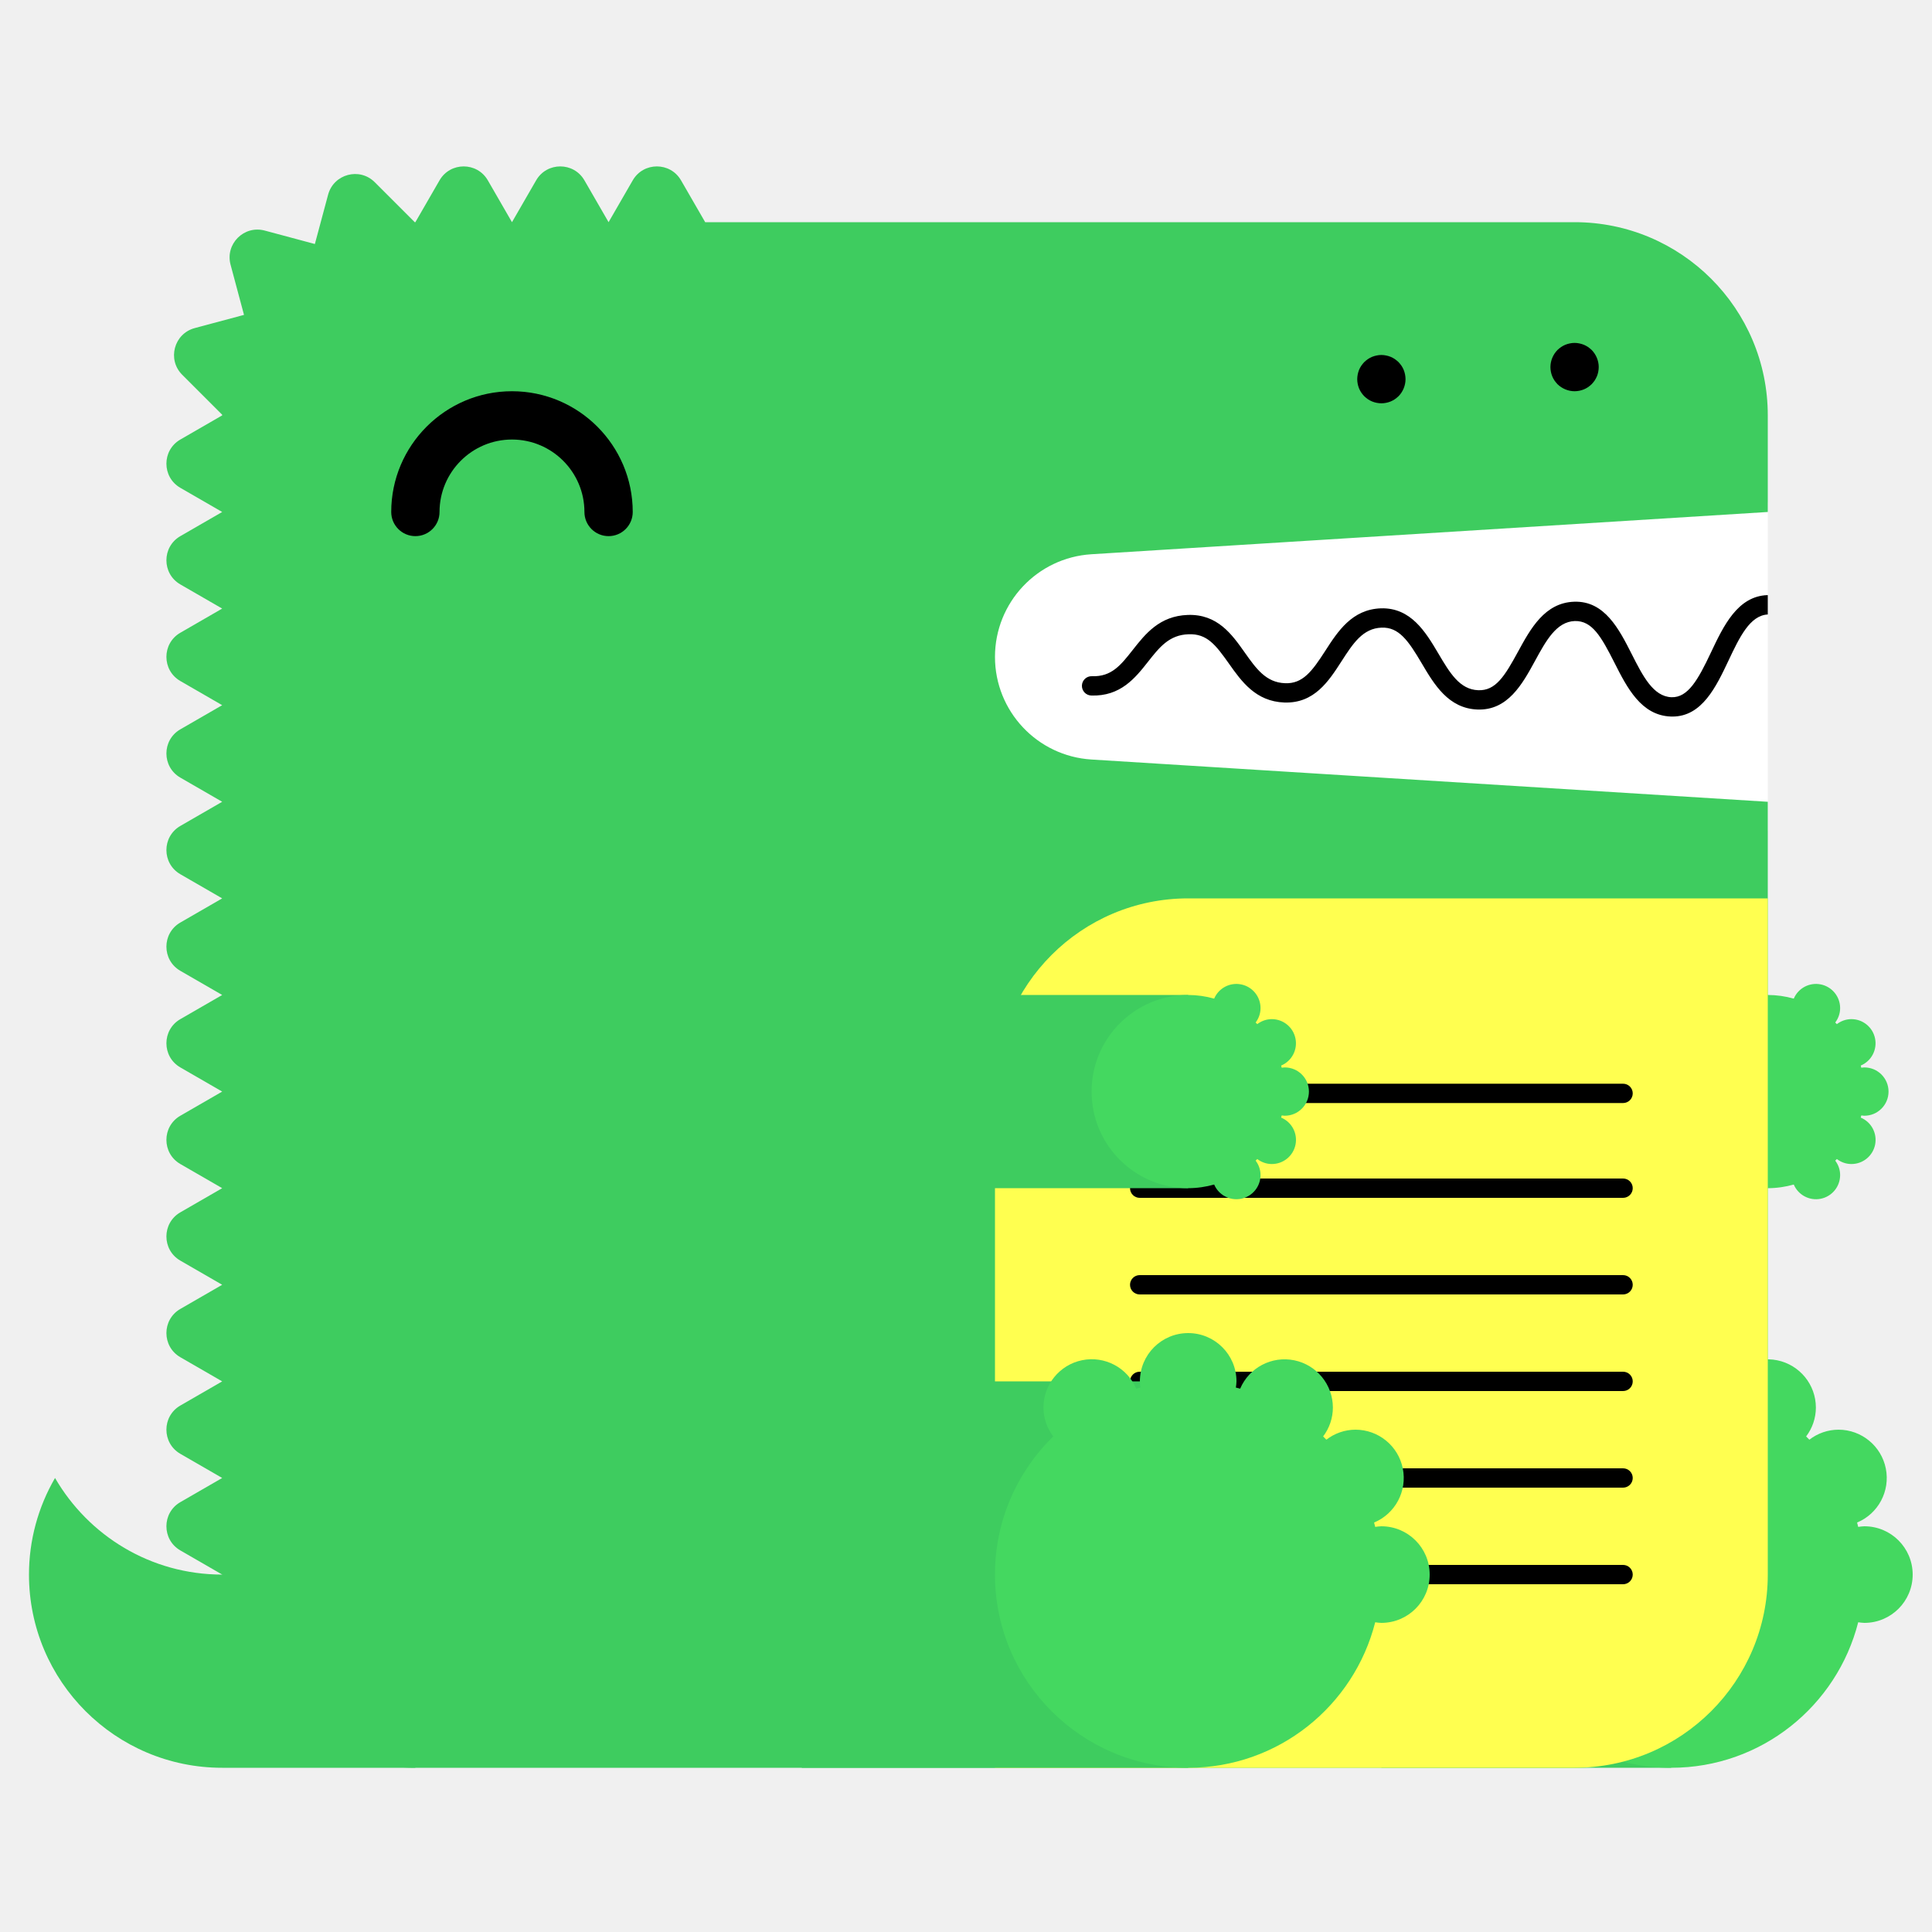
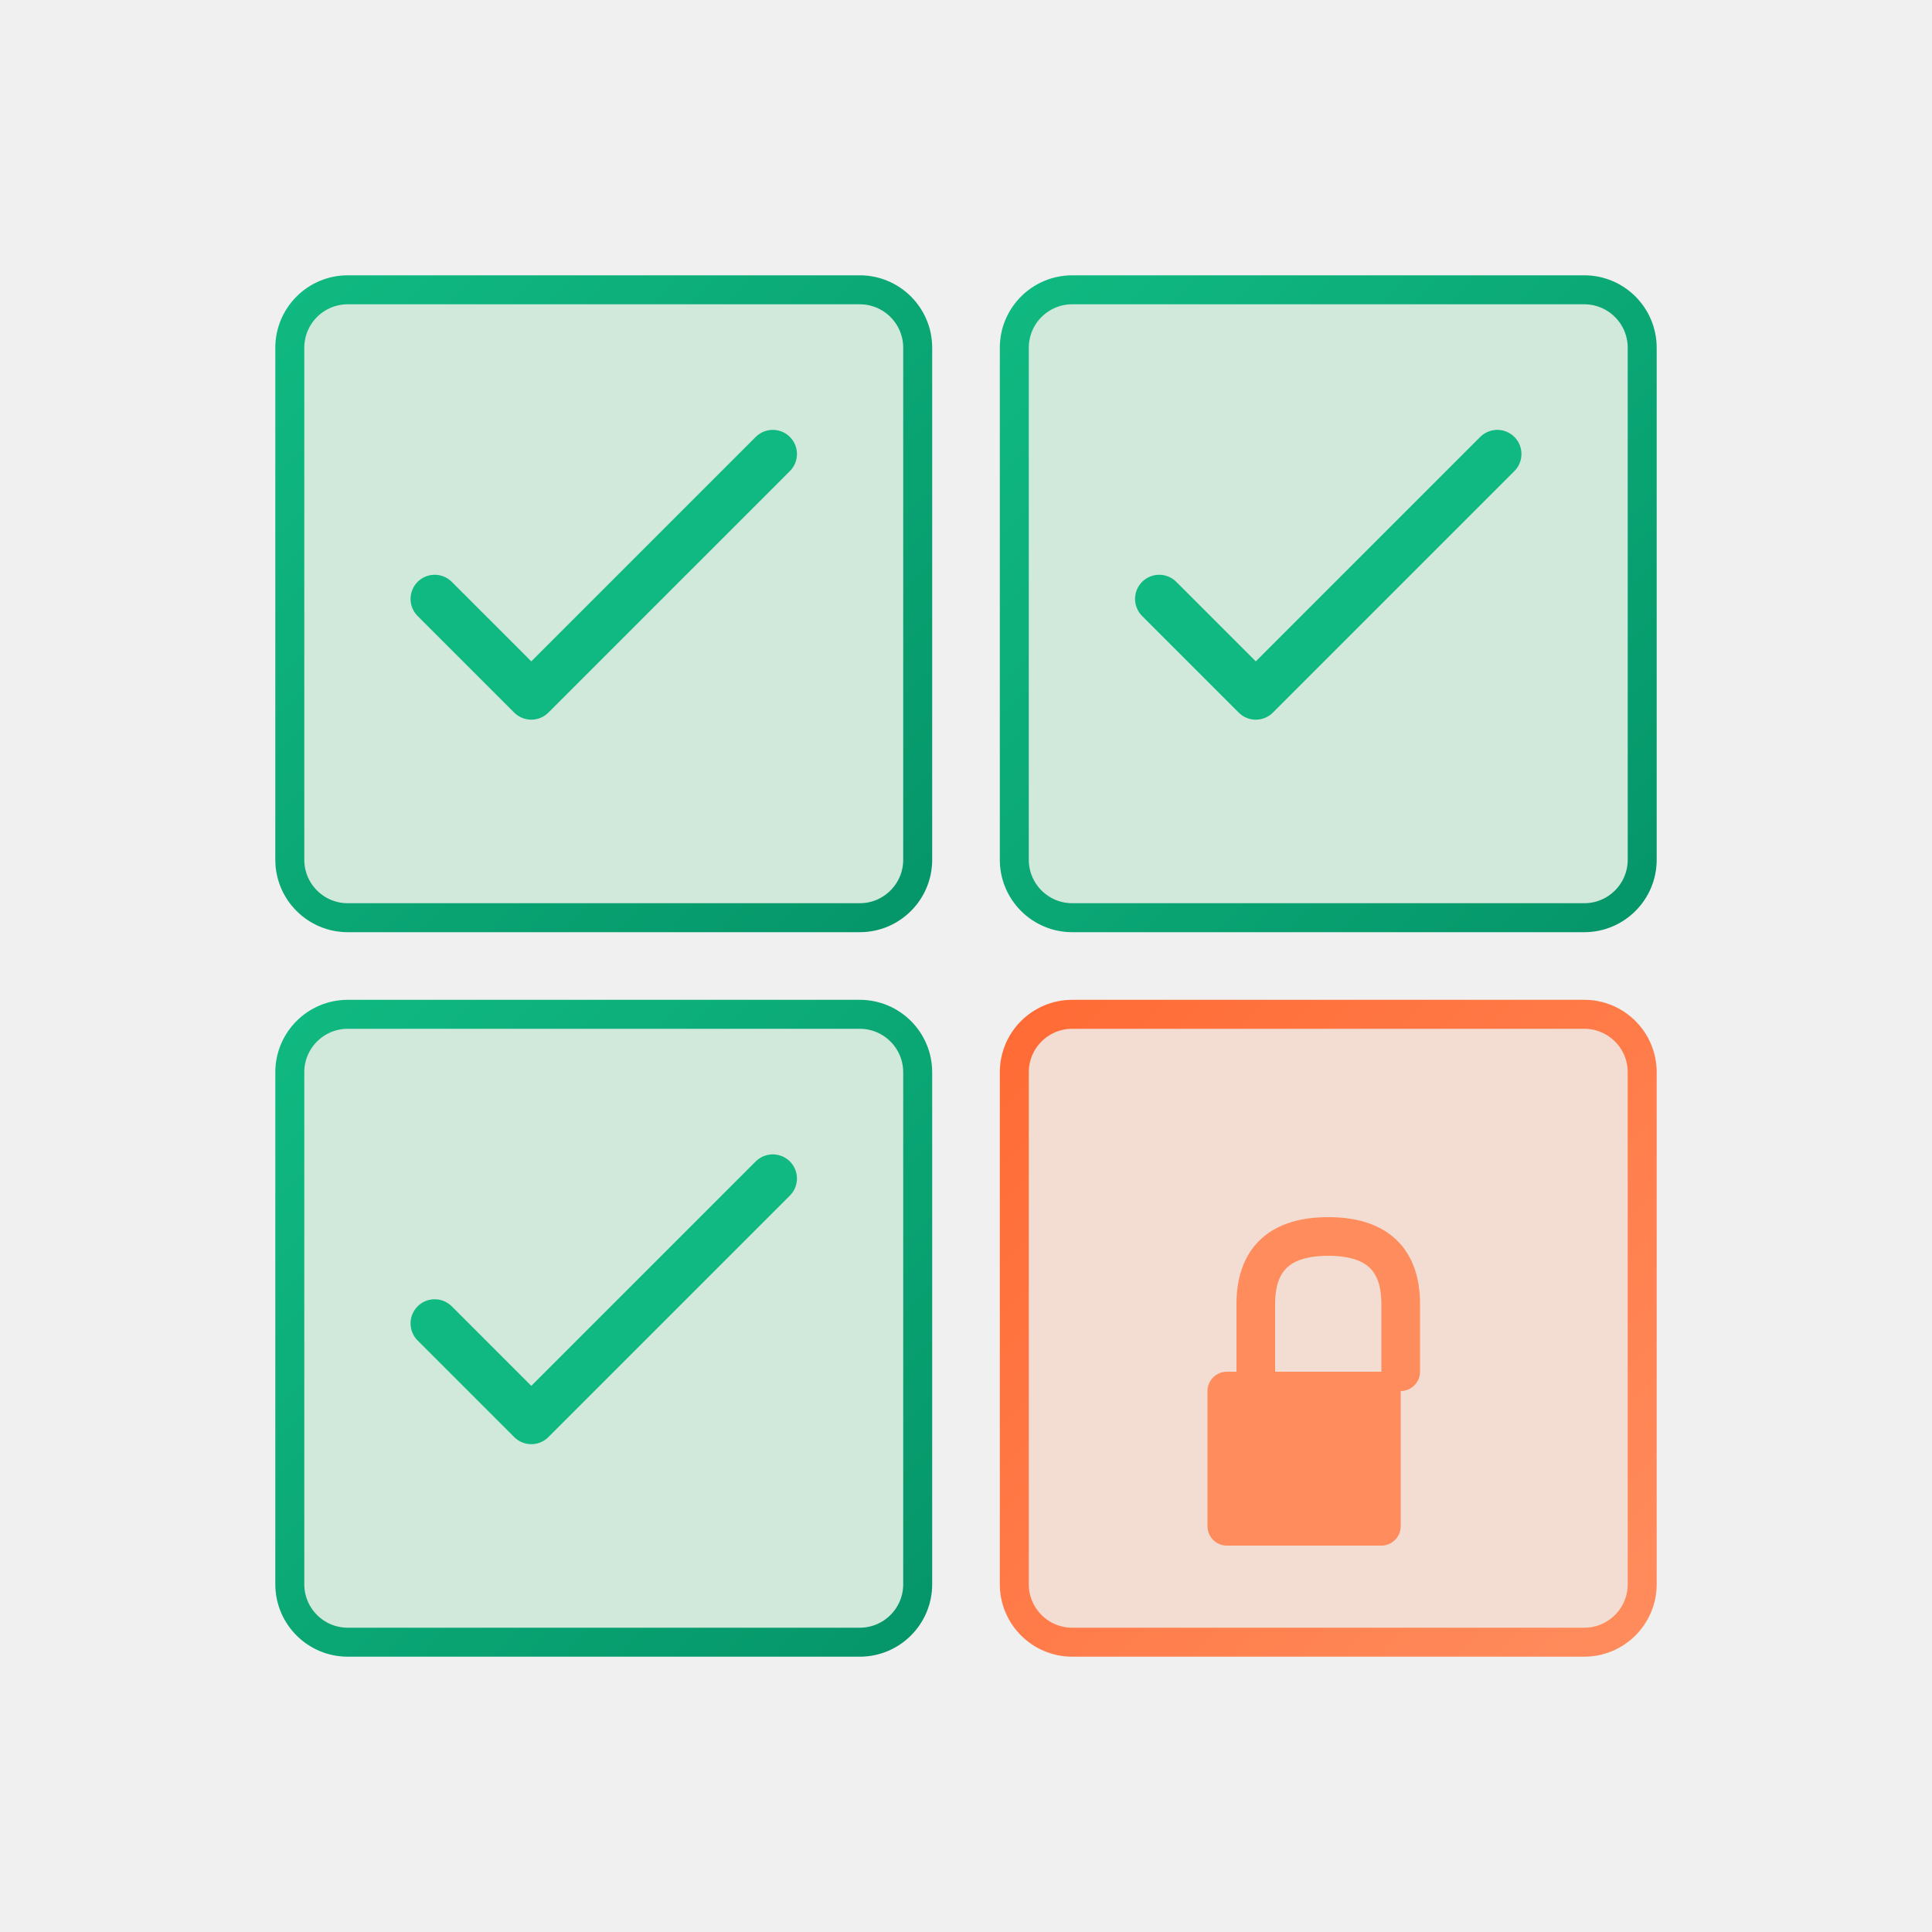
<svg xmlns="http://www.w3.org/2000/svg" width="200" height="200" viewBox="0 0 200 200">
-   <g fill="none" fill-rule="evenodd">
-     <path fill="#FFF" d="M99 52h84v34H99z" />
-     <path d="M23 163c-7.398 0-13.843-4.027-17.303-10A19.886 19.886 0 0 0 3 163c0 11.046 8.954 20 20 20h20v-20H23z" fill="#3ECC5F" />
-     <path d="M112.98 57.376L183 53V43c0-11.046-8.954-20-20-20H73l-2.5-4.33c-1.112-1.925-3.889-1.925-5 0L63 23l-2.5-4.33c-1.111-1.925-3.889-1.925-5 0L53 23l-2.5-4.33c-1.111-1.925-3.889-1.925-5 0L43 23c-.022 0-.042.003-.065.003l-4.142-4.141c-1.57-1.571-4.252-.853-4.828 1.294l-1.369 5.104-5.192-1.392c-2.148-.575-4.111 1.389-3.535 3.536l1.39 5.193-5.102 1.367c-2.148.576-2.867 3.259-1.296 4.83l4.142 4.142c0 .021-.003.042-.003.064l-4.33 2.5c-1.925 1.111-1.925 3.889 0 5L23 53l-4.33 2.5c-1.925 1.111-1.925 3.889 0 5L23 63l-4.33 2.5c-1.925 1.111-1.925 3.889 0 5L23 73l-4.33 2.5c-1.925 1.111-1.925 3.889 0 5L23 83l-4.33 2.5c-1.925 1.111-1.925 3.889 0 5L23 93l-4.33 2.5c-1.925 1.111-1.925 3.889 0 5L23 103l-4.33 2.5c-1.925 1.111-1.925 3.889 0 5L23 113l-4.33 2.5c-1.925 1.111-1.925 3.889 0 5L23 123l-4.33 2.5c-1.925 1.111-1.925 3.889 0 5L23 133l-4.33 2.5c-1.925 1.111-1.925 3.889 0 5L23 143l-4.33 2.5c-1.925 1.111-1.925 3.889 0 5L23 153l-4.33 2.5c-1.925 1.111-1.925 3.889 0 5L23 163c0 11.046 8.954 20 20 20h120c11.046 0 20-8.954 20-20V83l-70.02-4.376A10.645 10.645 0 0 1 103 68c0-5.621 4.37-10.273 9.98-10.624" fill="#3ECC5F" />
-     <path fill="#3ECC5F" d="M143 183h30v-40h-30z" />
-     <path d="M193 158c-.219 0-.428.037-.639.064-.038-.15-.074-.301-.116-.451A5 5 0 0 0 190.32 148a4.96 4.96 0 0 0-3.016 1.036 26.531 26.531 0 0 0-.335-.336 4.955 4.955 0 0 0 1.011-2.987 5 5 0 0 0-9.599-1.959c-.148-.042-.297-.077-.445-.115.027-.211.064-.42.064-.639a5 5 0 0 0-5-5 5 5 0 0 0-5 5c0 .219.037.428.064.639-.148.038-.297.073-.445.115a4.998 4.998 0 0 0-9.599 1.959c0 1.125.384 2.151 1.011 2.987-3.717 3.632-6.031 8.693-6.031 14.3 0 11.046 8.954 20 20 20 9.339 0 17.16-6.41 19.361-15.064.211.027.42.064.639.064a5 5 0 0 0 5-5 5 5 0 0 0-5-5" fill="#44D860" />
-     <path fill="#3ECC5F" d="M153 123h30v-20h-30z" />
-     <path d="M193 115.5a2.5 2.5 0 1 0 0-5c-.109 0-.214.019-.319.032-.02-.075-.037-.15-.058-.225a2.501 2.501 0 0 0-.963-4.807c-.569 0-1.088.197-1.508.518a6.653 6.653 0 0 0-.168-.168c.314-.417.506-.931.506-1.494a2.5 2.5 0 0 0-4.8-.979A9.987 9.987 0 0 0 183 103c-5.522 0-10 4.478-10 10s4.478 10 10 10c.934 0 1.833-.138 2.69-.377a2.5 2.5 0 0 0 4.8-.979c0-.563-.192-1.077-.506-1.494.057-.055.113-.111.168-.168.42.321.939.518 1.508.518a2.5 2.5 0 0 0 .963-4.807c.021-.074.038-.15.058-.225.105.013.21.032.319.032" fill="#44D860" />
-     <path d="M63 55.5a2.5 2.5 0 0 1-2.5-2.5c0-4.136-3.364-7.5-7.5-7.5s-7.5 3.364-7.5 7.5a2.5 2.5 0 1 1-5 0c0-6.893 5.607-12.5 12.5-12.5S65.5 46.107 65.5 53a2.5 2.5 0 0 1-2.5 2.5" fill="#000" />
-     <path d="M103 183h60c11.046 0 20-8.954 20-20V93h-60c-11.046 0-20 8.954-20 20v70z" fill="#FFFF50" />
-     <path d="M168.02 124h-50.04a1 1 0 1 1 0-2h50.04a1 1 0 1 1 0 2m0 20h-50.04a1 1 0 1 1 0-2h50.04a1 1 0 1 1 0 2m0 20h-50.04a1 1 0 1 1 0-2h50.04a1 1 0 1 1 0 2m0-49.814h-50.04a1 1 0 1 1 0-2h50.04a1 1 0 1 1 0 2m0 19.814h-50.04a1 1 0 1 1 0-2h50.04a1 1 0 1 1 0 2m0 20h-50.04a1 1 0 1 1 0-2h50.04a1 1 0 1 1 0 2M183 61.611c-.012 0-.022-.006-.034-.005-3.09.105-4.552 3.196-5.842 5.923-1.346 2.85-2.387 4.703-4.093 4.647-1.889-.068-2.969-2.202-4.113-4.46-1.314-2.594-2.814-5.536-5.963-5.426-3.046.104-4.513 2.794-5.807 5.167-1.377 2.528-2.314 4.065-4.121 3.994-1.927-.07-2.951-1.805-4.136-3.813-1.321-2.236-2.848-4.75-5.936-4.664-2.994.103-4.465 2.385-5.763 4.4-1.373 2.13-2.335 3.428-4.165 3.351-1.973-.07-2.992-1.51-4.171-3.177-1.324-1.873-2.816-3.993-5.895-3.89-2.928.1-4.399 1.97-5.696 3.618-1.232 1.564-2.194 2.802-4.229 2.724a1 1 0 0 0-.072 2c3.017.101 4.545-1.8 5.872-3.487 1.177-1.496 2.193-2.787 4.193-2.855 1.926-.082 2.829 1.115 4.195 3.045 1.297 1.834 2.769 3.914 5.731 4.021 3.103.104 4.596-2.215 5.918-4.267 1.182-1.834 2.202-3.417 4.15-3.484 1.793-.067 2.769 1.35 4.145 3.681 1.297 2.197 2.766 4.686 5.787 4.796 3.125.108 4.634-2.62 5.949-5.035 1.139-2.088 2.214-4.06 4.119-4.126 1.793-.042 2.728 1.595 4.111 4.33 1.292 2.553 2.757 5.445 5.825 5.556l.169.003c3.064 0 4.518-3.075 5.805-5.794 1.139-2.41 2.217-4.68 4.067-4.773v-2z" fill="#000" />
-     <path fill="#3ECC5F" d="M83 183h40v-40H83z" />
-     <path d="M143 158c-.219 0-.428.037-.639.064-.038-.15-.074-.301-.116-.451A5 5 0 0 0 140.32 148a4.96 4.96 0 0 0-3.016 1.036 26.531 26.531 0 0 0-.335-.336 4.955 4.955 0 0 0 1.011-2.987 5 5 0 0 0-9.599-1.959c-.148-.042-.297-.077-.445-.115.027-.211.064-.42.064-.639a5 5 0 0 0-5-5 5 5 0 0 0-5 5c0 .219.037.428.064.639-.148.038-.297.073-.445.115a4.998 4.998 0 0 0-9.599 1.959c0 1.125.384 2.151 1.011 2.987-3.717 3.632-6.031 8.693-6.031 14.3 0 11.046 8.954 20 20 20 9.339 0 17.16-6.41 19.361-15.064.211.027.42.064.639.064a5 5 0 0 0 5-5 5 5 0 0 0-5-5" fill="#44D860" />
-     <path fill="#3ECC5F" d="M83 123h40v-20H83z" />
-     <path d="M133 115.5a2.5 2.5 0 1 0 0-5c-.109 0-.214.019-.319.032-.02-.075-.037-.15-.058-.225a2.501 2.501 0 0 0-.963-4.807c-.569 0-1.088.197-1.508.518a6.653 6.653 0 0 0-.168-.168c.314-.417.506-.931.506-1.494a2.5 2.5 0 0 0-4.8-.979A9.987 9.987 0 0 0 123 103c-5.522 0-10 4.478-10 10s4.478 10 10 10c.934 0 1.833-.138 2.69-.377a2.5 2.5 0 0 0 4.8-.979c0-.563-.192-1.077-.506-1.494.057-.055.113-.111.168-.168.42.321.939.518 1.508.518a2.5 2.5 0 0 0 .963-4.807c.021-.074.038-.15.058-.225.105.013.21.032.319.032" fill="#44D860" />
-     <path d="M143 41.75c-.16 0-.33-.02-.49-.05a2.52 2.52 0 0 1-.47-.14c-.15-.06-.29-.14-.431-.23-.13-.09-.259-.2-.38-.31-.109-.12-.219-.24-.309-.38s-.17-.28-.231-.43a2.619 2.619 0 0 1-.189-.96c0-.16.02-.33.05-.49.03-.16.08-.31.139-.47.061-.15.141-.29.231-.43.09-.13.2-.26.309-.38.121-.11.25-.22.38-.31.141-.09.281-.17.431-.23.149-.06.31-.11.47-.14.32-.07.65-.07.98 0 .159.03.32.08.47.14.149.06.29.14.43.23.13.09.259.2.38.31.11.12.22.25.31.38.09.14.17.28.23.43.06.16.11.31.14.47.029.16.05.33.05.49 0 .66-.271 1.31-.73 1.77-.121.11-.25.22-.38.31-.14.09-.281.17-.43.23a2.565 2.565 0 0 1-.96.19m20-1.25c-.66 0-1.3-.27-1.771-.73a3.802 3.802 0 0 1-.309-.38c-.09-.14-.17-.28-.231-.43a2.619 2.619 0 0 1-.189-.96c0-.66.27-1.3.729-1.77.121-.11.25-.22.38-.31.141-.09.281-.17.431-.23.149-.06.31-.11.47-.14.32-.07.66-.07.98 0 .159.03.32.08.47.14.149.06.29.14.43.23.13.09.259.2.38.31.459.47.73 1.11.73 1.77 0 .16-.021.33-.05.49-.03.16-.08.32-.14.47-.07.15-.14.29-.23.43-.09.13-.2.26-.31.38-.121.11-.25.22-.38.31-.14.09-.281.17-.43.23a2.565 2.565 0 0 1-.96.19" fill="#000" />
+   <defs>
+     \n    <linearGradient id="orange-gradient" x1="0%" y1="0%" x2="100%" y2="100%">
+       <stop offset="0%" style="stop-color:#ff6b35;stop-opacity:1" />
+       <stop offset="100%" style="stop-color:#ff8c5d;stop-opacity:1" />
+     </linearGradient>
+     <linearGradient id="green-gradient" x1="0%" y1="0%" x2="100%" y2="100%">
+       <stop offset="0%" style="stop-color:#10b981;stop-opacity:1" />
+       <stop offset="100%" style="stop-color:#059669;stop-opacity:1" />
+     </linearGradient>
+   </defs>
+   <rect width="200" height="200" fill="none" />
+   <g id="window-panes">
+     <rect x="30" y="30" width="65" height="65" rx="6" fill="rgba(34, 197, 94, 0.15)" stroke="url(#green-gradient)" stroke-width="3" />
+     <path d="M 45 62 L 55 72 L 80 47" stroke="#10b981" stroke-width="5" fill="none" stroke-linecap="round" stroke-linejoin="round" />
+     <rect x="105" y="30" width="65" height="65" rx="6" fill="rgba(34, 197, 94, 0.15)" stroke="url(#green-gradient)" stroke-width="3" />
+     <path d="M 120 62 L 130 72 L 155 47" stroke="#10b981" stroke-width="5" fill="none" stroke-linecap="round" stroke-linejoin="round" />
+     <rect x="30" y="105" width="65" height="65" rx="6" fill="rgba(34, 197, 94, 0.15)" stroke="url(#green-gradient)" stroke-width="3" />
+     <path d="M 45 137 L 55 147 L 80 122" stroke="#10b981" stroke-width="5" fill="none" stroke-linecap="round" stroke-linejoin="round" />
+     <rect x="105" y="105" width="65" height="65" rx="6" fill="rgba(255, 140, 93, 0.2)" stroke="url(#orange-gradient)" stroke-width="3" />
+     <rect x="125" y="142" width="20" height="18" rx="2" fill="#ff8c5d" />
+     <path d="M 130 142 L 130 135 Q 130 128 137.5 128 Q 145 128 145 135 L 145 142" stroke="#ff8c5d" stroke-width="4" fill="none" stroke-linecap="round" />
  </g>
</svg>
